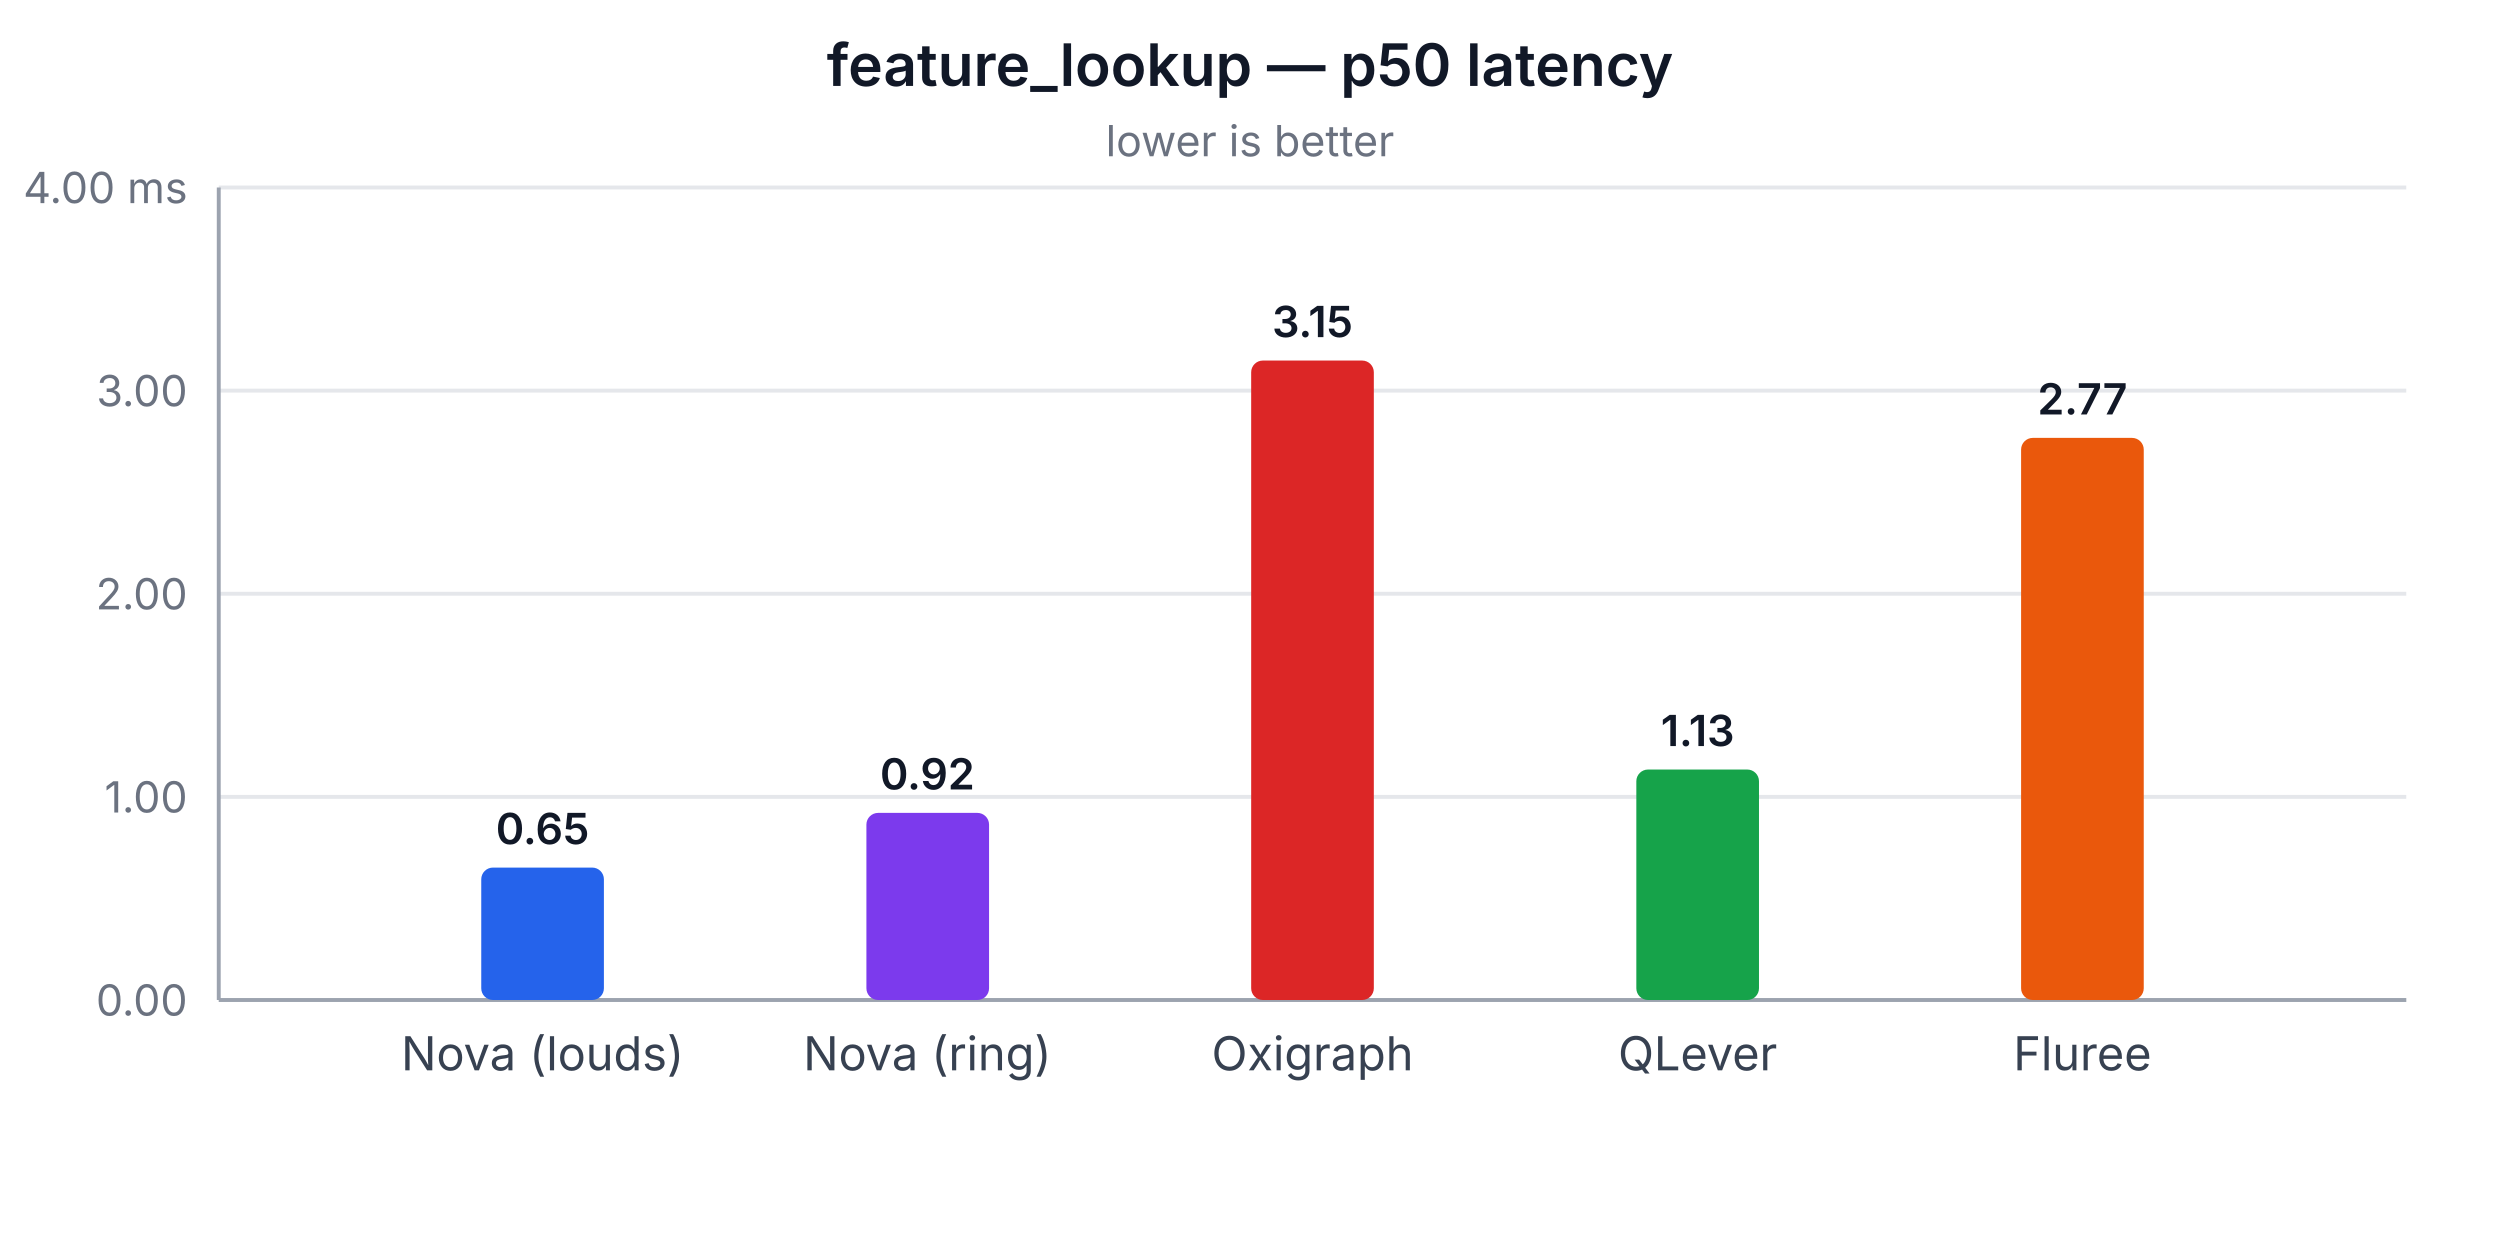
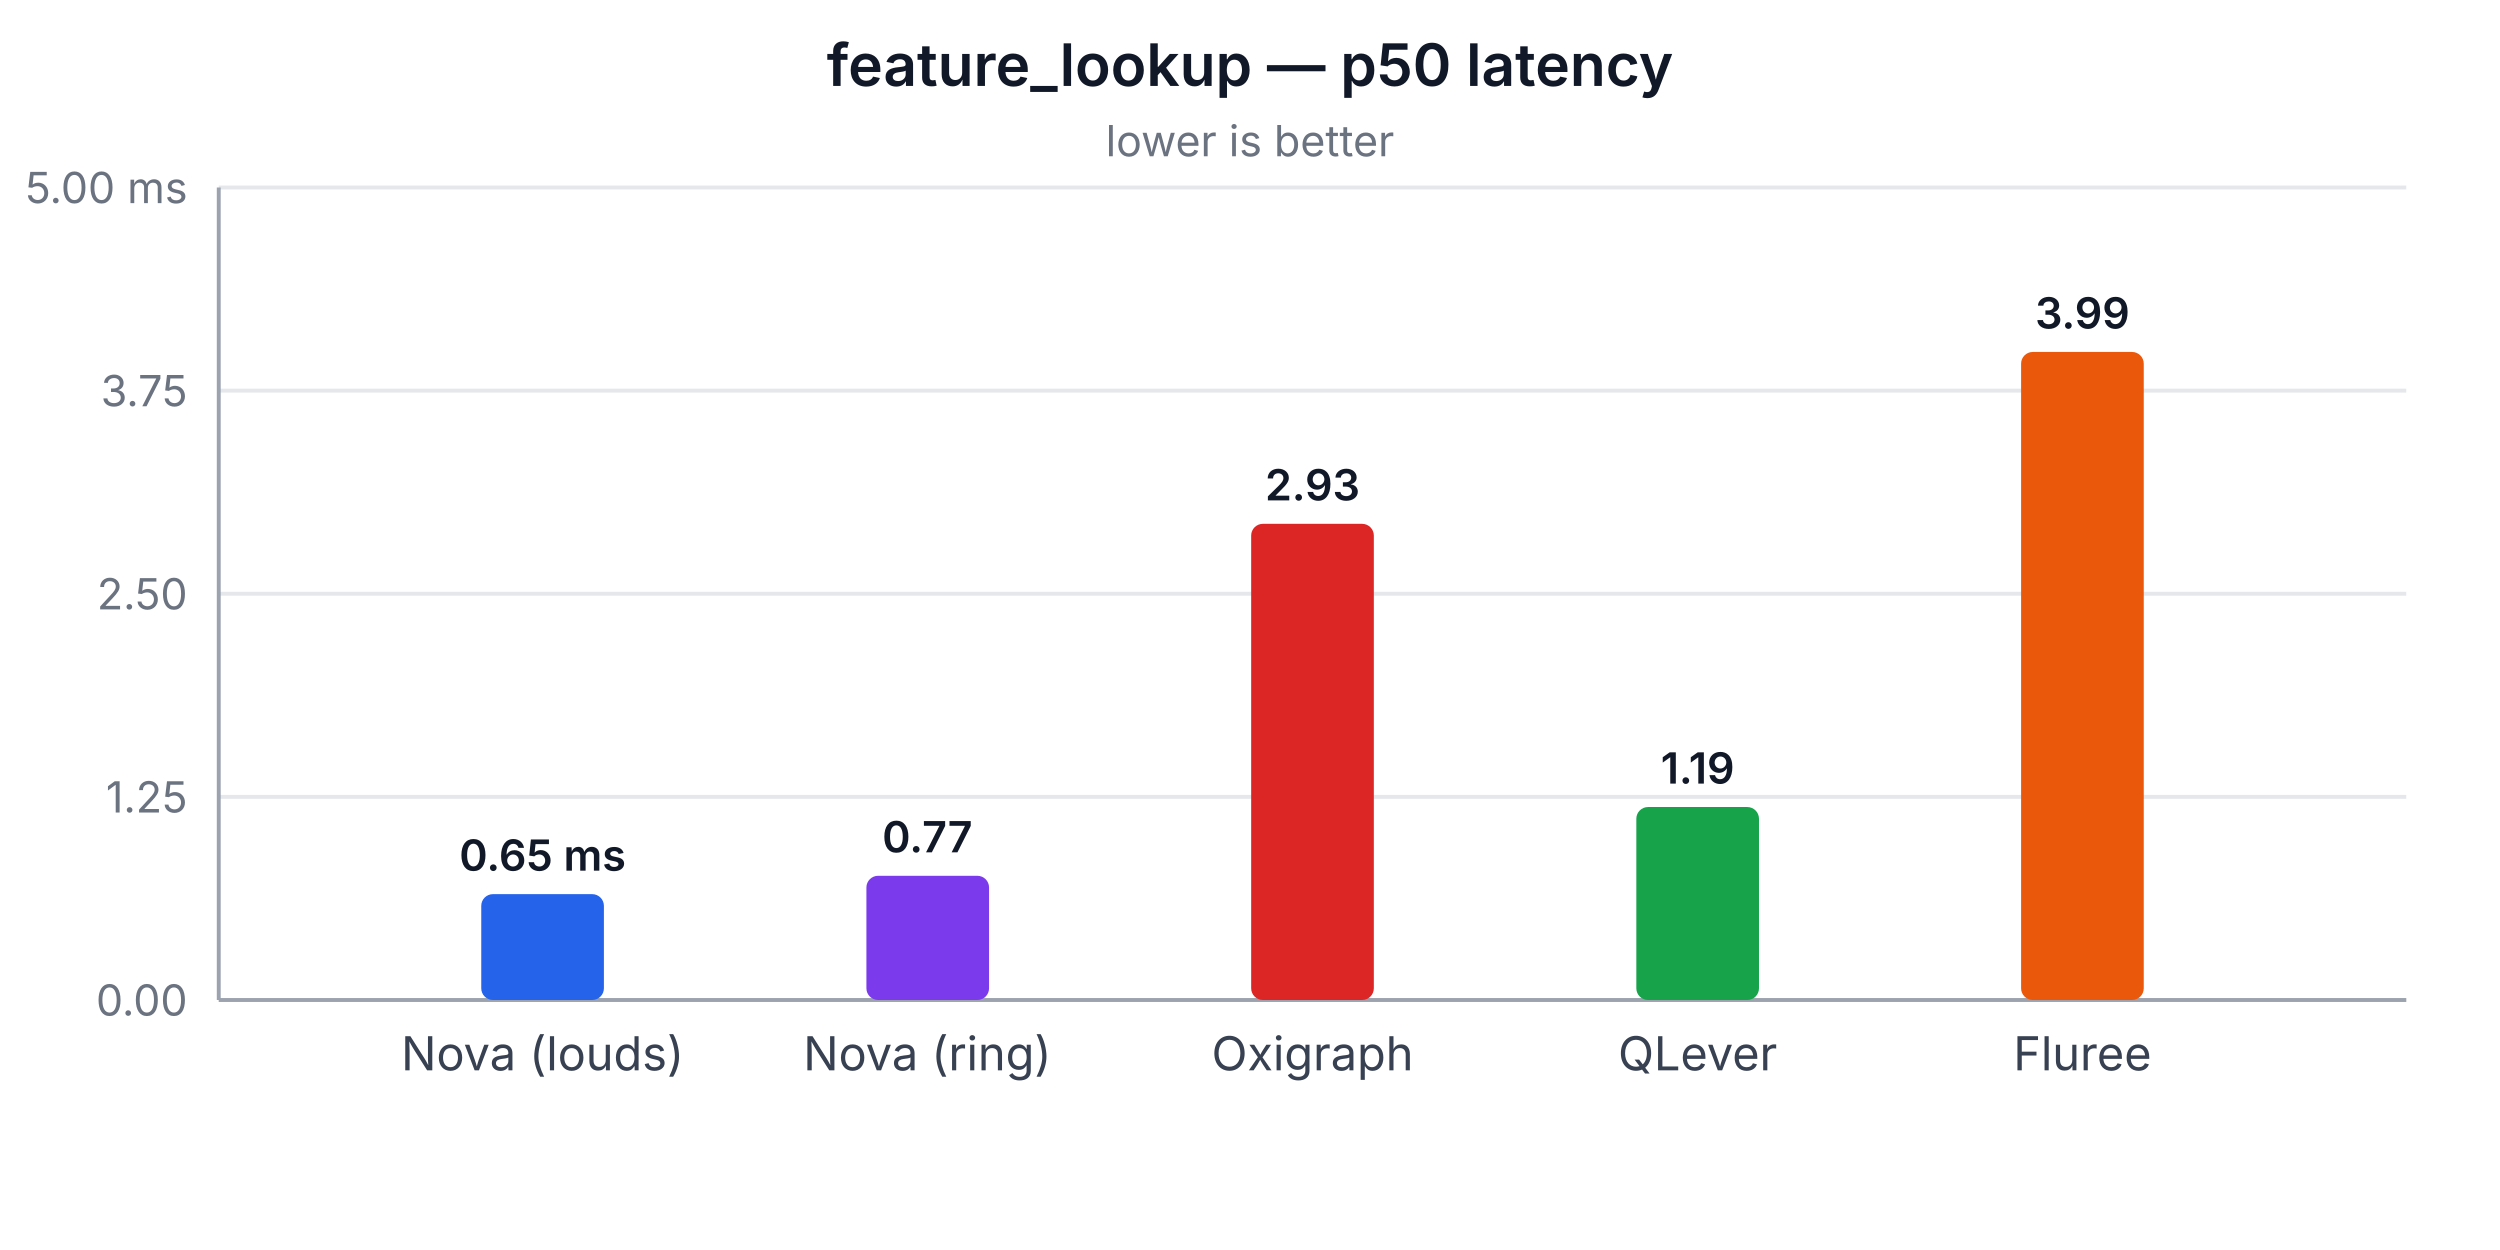
<svg xmlns="http://www.w3.org/2000/svg" width="640" height="320" viewBox="0 0 640 320" role="img" aria-label="feature_lookup — p50 latency">
  <style>
  .title { fill: #111827; }
  .muted { fill: #6b7280; }
  .label { fill: #374151; }
  .grid  { stroke: #e5e7eb; stroke-width: 1; }
  .axis  { stroke: #9ca3af; stroke-width: 1; }
  @media (prefers-color-scheme: dark) {
    .title { fill: #f3f4f6; }
    .muted { fill: #9ca3af; }
    .label { fill: #d1d5db; }
    .grid  { stroke: #374151; }
    .axis  { stroke: #6b7280; }
  }
</style>
  <text class="title" x="320.0" y="22" text-anchor="middle" font-family="system-ui, -apple-system, sans-serif" font-size="15" font-weight="600">feature_lookup — p50 latency</text>
  <text class="muted" x="320.0" y="40" text-anchor="middle" font-family="system-ui, -apple-system, sans-serif" font-size="11">lower is better</text>
  <line class="grid" x1="56" y1="256.0" x2="616" y2="256.0" />
  <text class="muted" x="48" y="260.0" text-anchor="end" font-family="system-ui, -apple-system, sans-serif" font-size="11">0.00</text>
  <line class="grid" x1="56" y1="204.0" x2="616" y2="204.0" />
-   <text class="muted" x="48" y="208.0" text-anchor="end" font-family="system-ui, -apple-system, sans-serif" font-size="11">1.00</text>
+   <text class="muted" x="48" y="208.0" text-anchor="end" font-family="system-ui, -apple-system, sans-serif" font-size="11">1.25</text>
  <line class="grid" x1="56" y1="152.0" x2="616" y2="152.0" />
-   <text class="muted" x="48" y="156.0" text-anchor="end" font-family="system-ui, -apple-system, sans-serif" font-size="11">2.00</text>
+   <text class="muted" x="48" y="156.0" text-anchor="end" font-family="system-ui, -apple-system, sans-serif" font-size="11">2.50</text>
  <line class="grid" x1="56" y1="100.0" x2="616" y2="100.0" />
-   <text class="muted" x="48" y="104.0" text-anchor="end" font-family="system-ui, -apple-system, sans-serif" font-size="11">3.00</text>
+   <text class="muted" x="48" y="104.0" text-anchor="end" font-family="system-ui, -apple-system, sans-serif" font-size="11">3.75</text>
  <line class="grid" x1="56" y1="48.0" x2="616" y2="48.0" />
-   <text class="muted" x="48" y="52.0" text-anchor="end" font-family="system-ui, -apple-system, sans-serif" font-size="11">4.00 ms</text>
+   <text class="muted" x="48" y="52.0" text-anchor="end" font-family="system-ui, -apple-system, sans-serif" font-size="11">5.00 ms</text>
  <line class="axis" x1="56" y1="48" x2="56" y2="256" />
  <line class="axis" x1="56" y1="256" x2="616" y2="256" />
-   <rect x="123.2" y="222.1" width="31.4" height="33.9" fill="#2563eb" rx="3" />
-   <text class="title" x="138.9" y="216.1" text-anchor="middle" font-family="system-ui, -apple-system, sans-serif" font-size="11" font-weight="600">0.65</text>
+   <rect x="123.2" y="228.9" width="31.4" height="27.1" fill="#2563eb" rx="3" />
+   <text class="title" x="138.9" y="222.9" text-anchor="middle" font-family="system-ui, -apple-system, sans-serif" font-size="11" font-weight="600">0.65 ms</text>
  <text class="label" x="138.9" y="274" text-anchor="middle" font-family="system-ui, -apple-system, sans-serif" font-size="12">Nova (louds)</text>
-   <rect x="221.8" y="208.1" width="31.4" height="47.9" fill="#7c3aed" rx="3" />
-   <text class="title" x="237.4" y="202.1" text-anchor="middle" font-family="system-ui, -apple-system, sans-serif" font-size="11" font-weight="600">0.92</text>
+   <rect x="221.8" y="224.2" width="31.4" height="31.8" fill="#7c3aed" rx="3" />
+   <text class="title" x="237.4" y="218.2" text-anchor="middle" font-family="system-ui, -apple-system, sans-serif" font-size="11" font-weight="600">0.77</text>
  <text class="label" x="237.4" y="274" text-anchor="middle" font-family="system-ui, -apple-system, sans-serif" font-size="12">Nova (ring)</text>
-   <rect x="320.3" y="92.3" width="31.4" height="163.7" fill="#dc2626" rx="3" />
-   <text class="title" x="336.0" y="86.3" text-anchor="middle" font-family="system-ui, -apple-system, sans-serif" font-size="11" font-weight="600">3.15</text>
+   <rect x="320.3" y="134.1" width="31.4" height="121.9" fill="#dc2626" rx="3" />
+   <text class="title" x="336.0" y="128.1" text-anchor="middle" font-family="system-ui, -apple-system, sans-serif" font-size="11" font-weight="600">2.93</text>
  <text class="label" x="336.0" y="274" text-anchor="middle" font-family="system-ui, -apple-system, sans-serif" font-size="12">Oxigraph</text>
-   <rect x="418.9" y="197.0" width="31.4" height="59.0" fill="#16a34a" rx="3" />
-   <text class="title" x="434.6" y="191.0" text-anchor="middle" font-family="system-ui, -apple-system, sans-serif" font-size="11" font-weight="600">1.13</text>
+   <rect x="418.9" y="206.6" width="31.4" height="49.4" fill="#16a34a" rx="3" />
+   <text class="title" x="434.6" y="200.6" text-anchor="middle" font-family="system-ui, -apple-system, sans-serif" font-size="11" font-weight="600">1.19</text>
  <text class="label" x="434.6" y="274" text-anchor="middle" font-family="system-ui, -apple-system, sans-serif" font-size="12">QLever</text>
-   <rect x="517.4" y="112.1" width="31.4" height="143.9" fill="#ea580c" rx="3" />
-   <text class="title" x="533.1" y="106.1" text-anchor="middle" font-family="system-ui, -apple-system, sans-serif" font-size="11" font-weight="600">2.77</text>
+   <rect x="517.4" y="90.1" width="31.4" height="165.9" fill="#ea580c" rx="3" />
+   <text class="title" x="533.1" y="84.1" text-anchor="middle" font-family="system-ui, -apple-system, sans-serif" font-size="11" font-weight="600">3.99</text>
  <text class="label" x="533.1" y="274" text-anchor="middle" font-family="system-ui, -apple-system, sans-serif" font-size="12">Fluree</text>
</svg>
